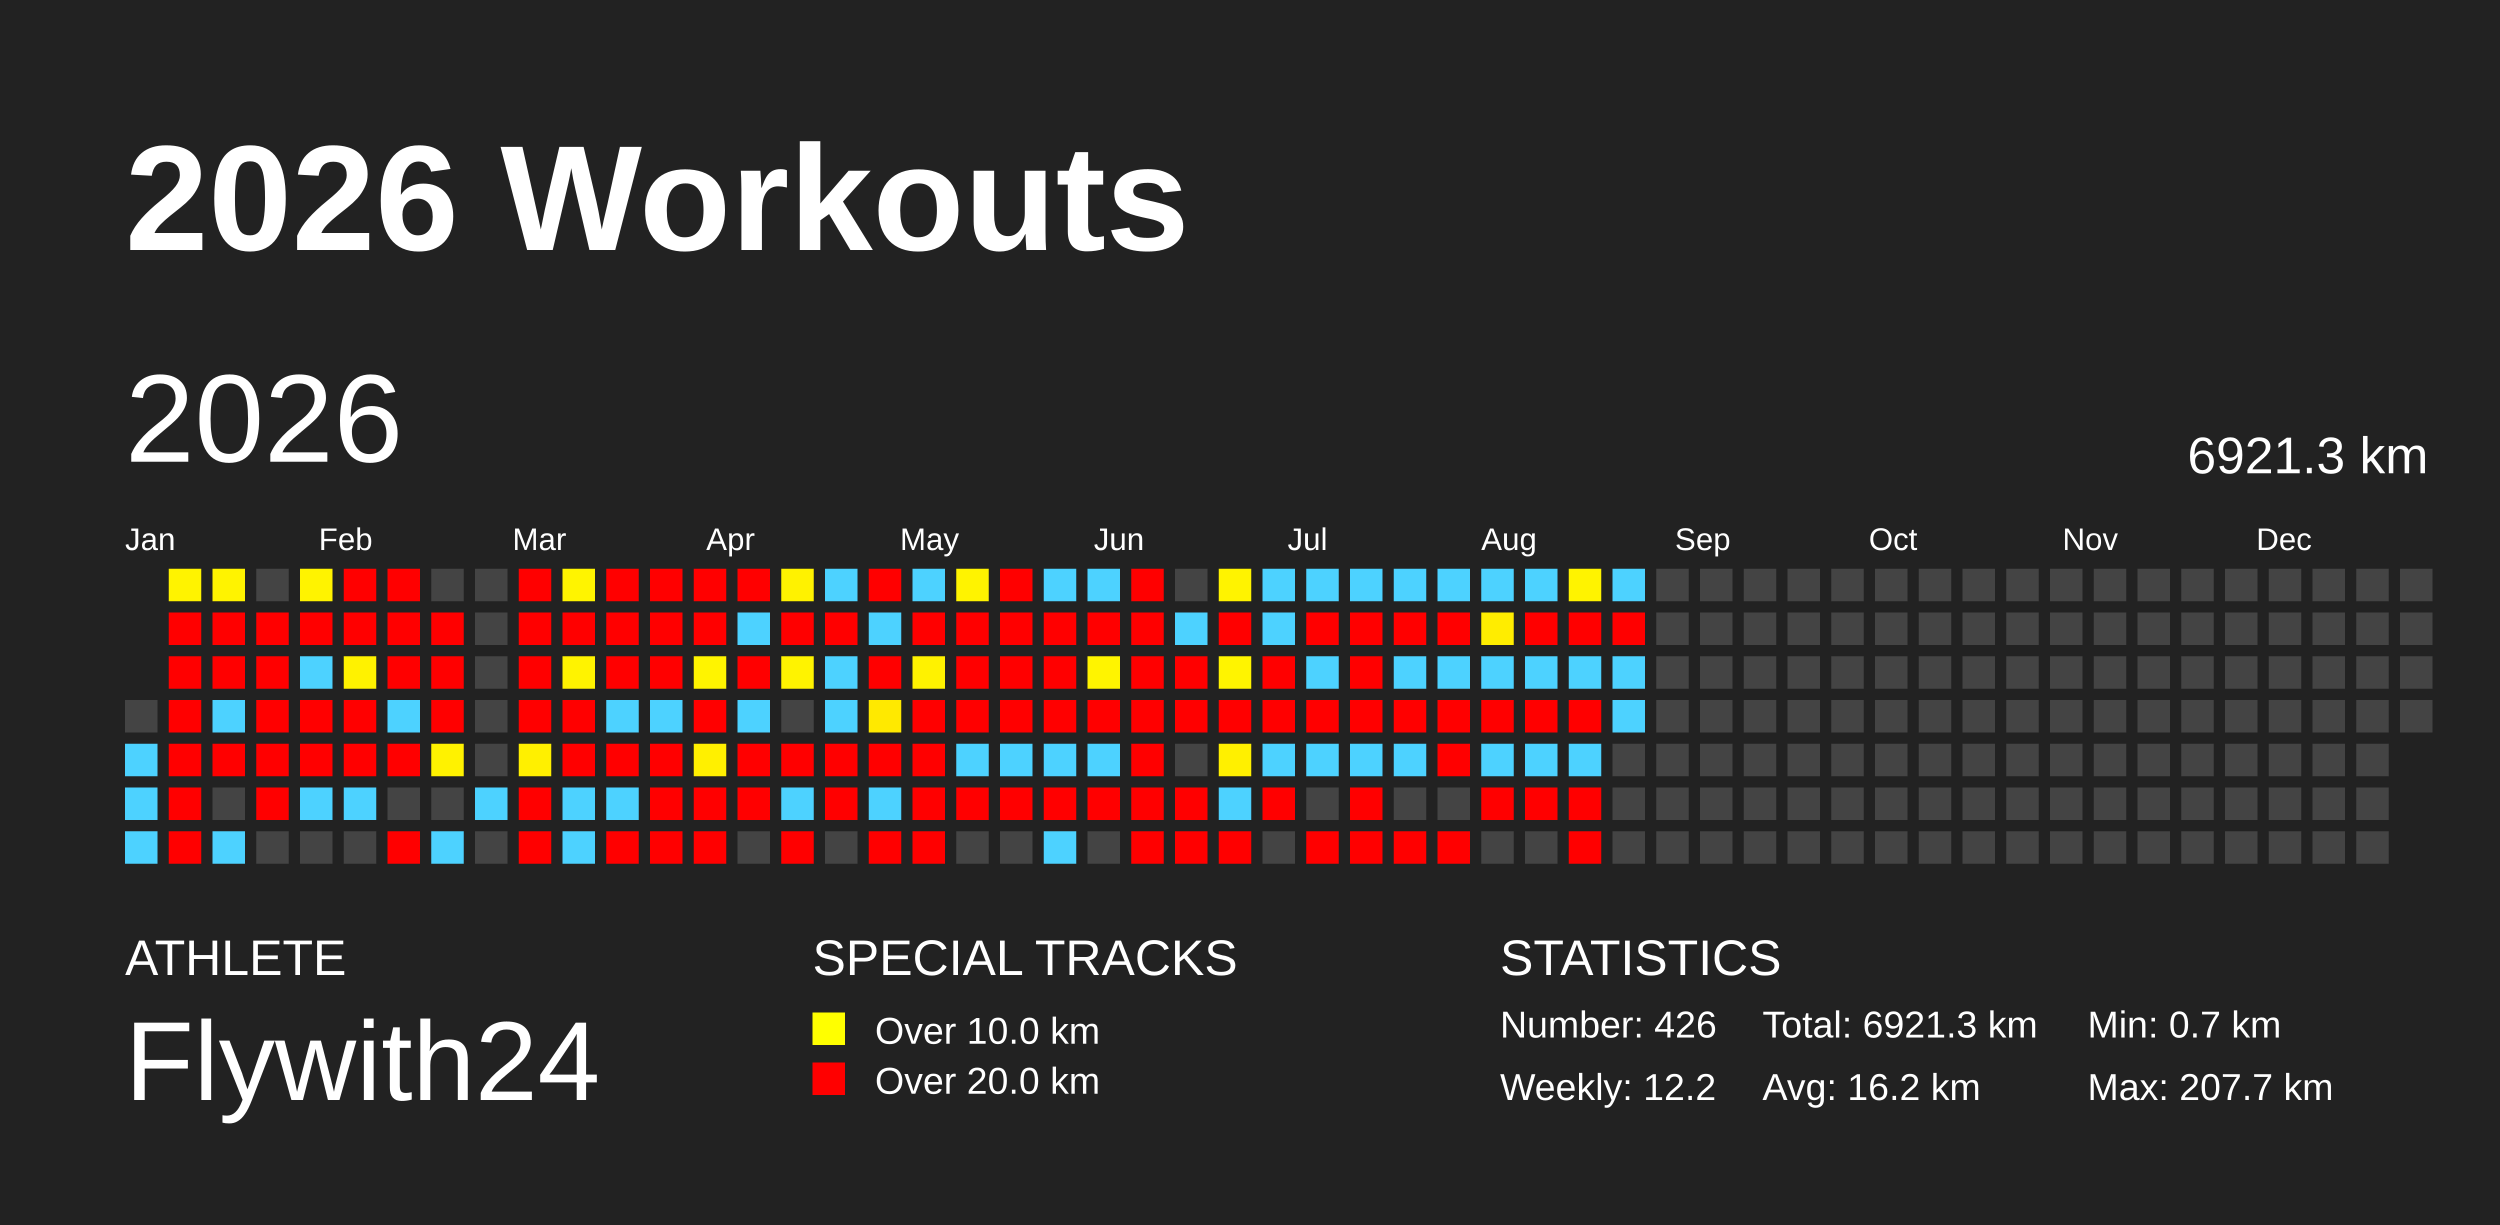
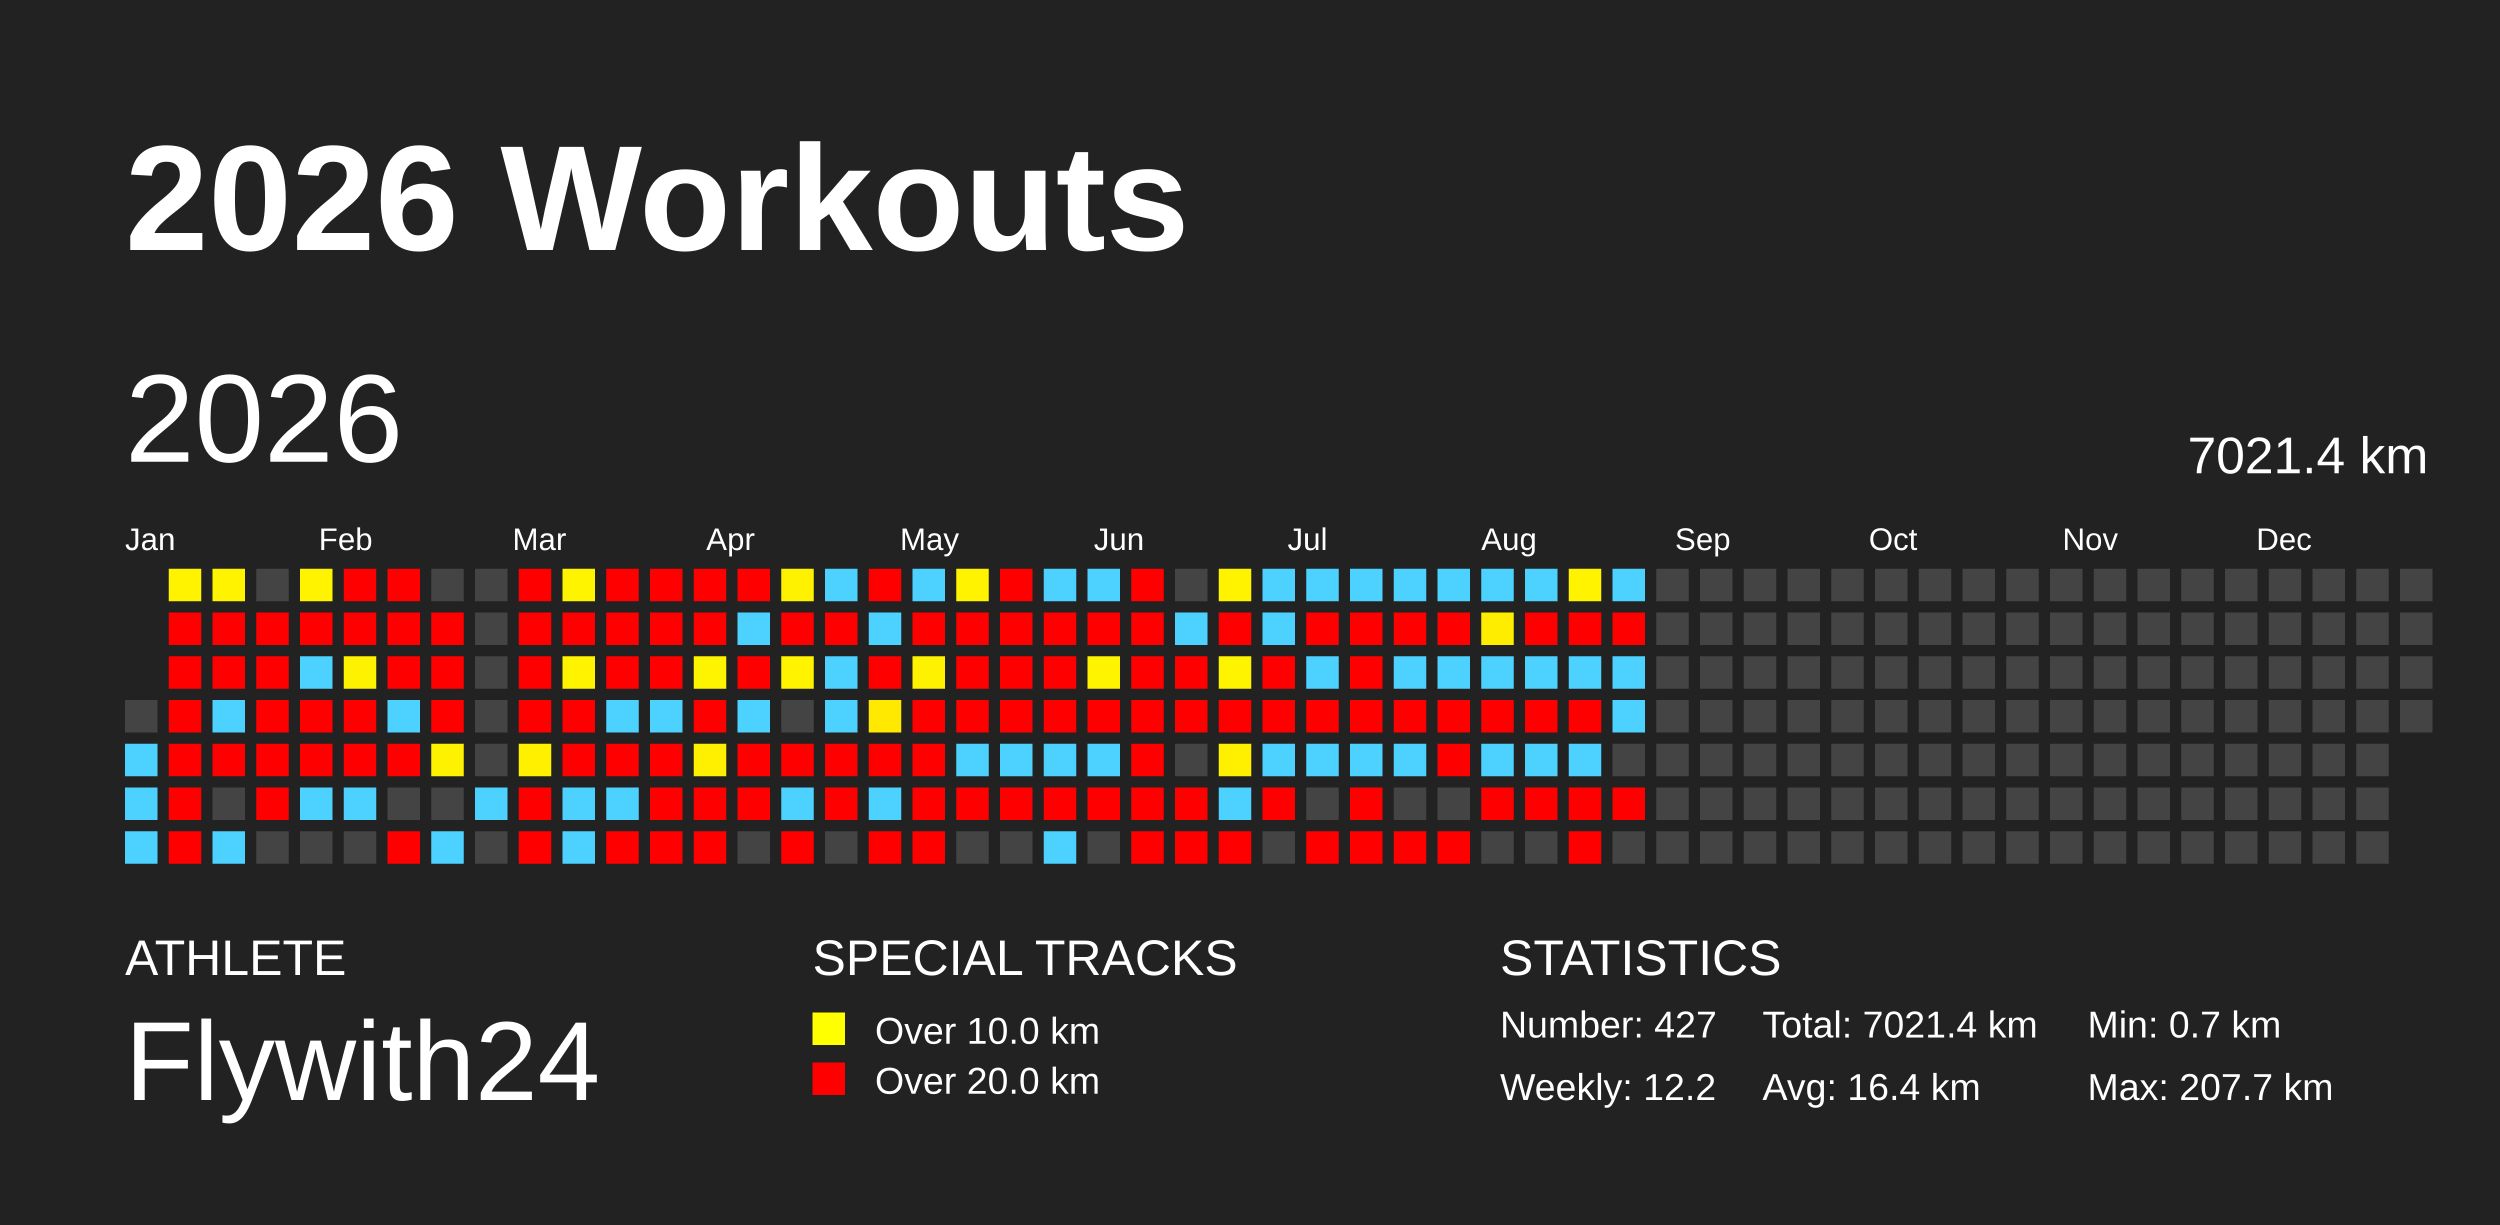
<svg xmlns="http://www.w3.org/2000/svg" baseProfile="full" height="98mm" version="1.1" viewBox="0,0,200,98" width="200mm">
  <defs />
  <rect fill="#222222" height="98" width="200" x="0" y="0" />
  <text fill="#FFFFFF" style="font-size:12px; font-family:Arial; font-weight:bold;" x="10" y="20">2026 Workouts</text>
  <text fill="#FFFFFF" style="font-size:4px; font-family:Arial" x="10" y="78">ATHLETE</text>
  <text fill="#FFFFFF" style="font-size:9px; font-family:Arial" x="10" y="88">Flywith24</text>
  <text fill="#FFFFFF" style="font-size:4px; font-family:Arial" x="65" y="78">SPECIAL TRACKS</text>
  <rect fill="yellow" height="2.6" width="2.6" x="65" y="81" />
  <text fill="#FFFFFF" style="font-size:3px; font-family:Arial" x="70" y="83.5">Over 10.0 km</text>
  <rect fill="red" height="2.6" width="2.6" x="65" y="85" />
  <text fill="#FFFFFF" style="font-size:3px; font-family:Arial" x="70" y="87.5">Over 20.0 km</text>
  <text fill="#FFFFFF" style="font-size:4px; font-family:Arial" x="120" y="78">STATISTICS</text>
-   <text fill="#FFFFFF" style="font-size:3px; font-family:Arial" x="120" y="83">Number: 426</text>
+   <text fill="#FFFFFF" style="font-size:3px; font-family:Arial" x="120" y="83">Number: 427</text>
  <text fill="#FFFFFF" style="font-size:3px; font-family:Arial" x="120" y="88">Weekly: 12.2</text>
-   <text fill="#FFFFFF" style="font-size:3px; font-family:Arial" x="141" y="83">Total: 6921.3 km</text>
-   <text fill="#FFFFFF" style="font-size:3px; font-family:Arial" x="141" y="88">Avg: 16.2 km</text>
+   <text fill="#FFFFFF" style="font-size:3px; font-family:Arial" x="141" y="83">Total: 7021.4 km</text>
+   <text fill="#FFFFFF" style="font-size:3px; font-family:Arial" x="141" y="88">Avg: 16.4 km</text>
  <text fill="#FFFFFF" style="font-size:3px; font-family:Arial" x="167" y="83">Min: 0.7 km</text>
  <text fill="#FFFFFF" style="font-size:3px; font-family:Arial" x="167" y="88">Max: 207.7 km</text>
  <text dominant-baseline="hanging" fill="#FFFFFF" style="font-size:10.0px; font-family:Arial;" x="10" y="30">2026</text>
-   <text dominant-baseline="hanging" fill="#FFFFFF" style="font-size:4.125px; font-family:Arial;" x="175" y="35">6921.3 km</text>
+   <text dominant-baseline="hanging" fill="#FFFFFF" style="font-size:4.125px; font-family:Arial;" x="175" y="35">7021.4 km</text>
  <text fill="#FFFFFF" style="font-size:2.5px; font-family:Arial" x="10.0" y="44">Jan</text>
  <text fill="#FFFFFF" style="font-size:2.5px; font-family:Arial" x="25.5" y="44">Feb</text>
  <text fill="#FFFFFF" style="font-size:2.5px; font-family:Arial" x="41.0" y="44">Mar</text>
  <text fill="#FFFFFF" style="font-size:2.5px; font-family:Arial" x="56.5" y="44">Apr</text>
  <text fill="#FFFFFF" style="font-size:2.5px; font-family:Arial" x="72.0" y="44">May</text>
  <text fill="#FFFFFF" style="font-size:2.5px; font-family:Arial" x="87.5" y="44">Jun</text>
  <text fill="#FFFFFF" style="font-size:2.5px; font-family:Arial" x="103.0" y="44">Jul</text>
  <text fill="#FFFFFF" style="font-size:2.5px; font-family:Arial" x="118.5" y="44">Aug</text>
  <text fill="#FFFFFF" style="font-size:2.5px; font-family:Arial" x="134.0" y="44">Sep</text>
  <text fill="#FFFFFF" style="font-size:2.5px; font-family:Arial" x="149.5" y="44">Oct</text>
  <text fill="#FFFFFF" style="font-size:2.5px; font-family:Arial" x="165.0" y="44">Nov</text>
  <text fill="#FFFFFF" style="font-size:2.5px; font-family:Arial" x="180.5" y="44">Dec</text>
  <rect fill="#444444" height="2.6" width="2.6" x="10.0" y="56.0" />
  <rect fill="#4dd2ff" height="2.6" width="2.6" x="10.0" y="59.5" />
  <rect fill="#4dd2ff" height="2.6" width="2.6" x="10.0" y="63.0" />
  <rect fill="#4dd2ff" height="2.6" width="2.6" x="10.0" y="66.5" />
  <rect fill="#fff300" height="2.6" width="2.6" x="13.5" y="45.5" />
  <rect fill="red" height="2.6" width="2.6" x="13.5" y="49.0" />
  <rect fill="red" height="2.6" width="2.6" x="13.5" y="52.5" />
  <rect fill="red" height="2.6" width="2.6" x="13.5" y="56.0" />
  <rect fill="red" height="2.6" width="2.6" x="13.5" y="59.5" />
  <rect fill="red" height="2.6" width="2.6" x="13.5" y="63.0" />
  <rect fill="red" height="2.6" width="2.6" x="13.5" y="66.5" />
  <rect fill="#fff300" height="2.6" width="2.6" x="17.0" y="45.5" />
  <rect fill="red" height="2.6" width="2.6" x="17.0" y="49.0" />
  <rect fill="red" height="2.6" width="2.6" x="17.0" y="52.5" />
  <rect fill="#4dd2ff" height="2.6" width="2.6" x="17.0" y="56.0" />
  <rect fill="red" height="2.6" width="2.6" x="17.0" y="59.5" />
  <rect fill="#444444" height="2.6" width="2.6" x="17.0" y="63.0" />
  <rect fill="#4dd2ff" height="2.6" width="2.6" x="17.0" y="66.5" />
  <rect fill="#444444" height="2.6" width="2.6" x="20.5" y="45.5" />
  <rect fill="red" height="2.6" width="2.6" x="20.5" y="49.0" />
  <rect fill="red" height="2.6" width="2.6" x="20.5" y="52.5" />
  <rect fill="red" height="2.6" width="2.6" x="20.5" y="56.0" />
  <rect fill="red" height="2.6" width="2.6" x="20.5" y="59.5" />
  <rect fill="red" height="2.6" width="2.6" x="20.5" y="63.0" />
  <rect fill="#444444" height="2.6" width="2.6" x="20.5" y="66.5" />
  <rect fill="#fff300" height="2.6" width="2.6" x="24.0" y="45.5" />
  <rect fill="red" height="2.6" width="2.6" x="24.0" y="49.0" />
  <rect fill="#4dd2ff" height="2.6" width="2.6" x="24.0" y="52.5" />
  <rect fill="red" height="2.6" width="2.6" x="24.0" y="56.0" />
  <rect fill="red" height="2.6" width="2.6" x="24.0" y="59.5" />
  <rect fill="#4dd2ff" height="2.6" width="2.6" x="24.0" y="63.0" />
  <rect fill="#444444" height="2.6" width="2.6" x="24.0" y="66.5" />
  <rect fill="red" height="2.6" width="2.6" x="27.5" y="45.5" />
  <rect fill="red" height="2.6" width="2.6" x="27.5" y="49.0" />
  <rect fill="#fff200" height="2.6" width="2.6" x="27.5" y="52.5" />
  <rect fill="red" height="2.6" width="2.6" x="27.5" y="56.0" />
  <rect fill="red" height="2.6" width="2.6" x="27.5" y="59.5" />
  <rect fill="#4dd2ff" height="2.6" width="2.6" x="27.5" y="63.0" />
  <rect fill="#444444" height="2.6" width="2.6" x="27.5" y="66.5" />
  <rect fill="red" height="2.6" width="2.6" x="31.0" y="45.5" />
  <rect fill="red" height="2.6" width="2.6" x="31.0" y="49.0" />
  <rect fill="red" height="2.6" width="2.6" x="31.0" y="52.5" />
  <rect fill="#4dd2ff" height="2.6" width="2.6" x="31.0" y="56.0" />
  <rect fill="red" height="2.6" width="2.6" x="31.0" y="59.5" />
  <rect fill="#444444" height="2.6" width="2.6" x="31.0" y="63.0" />
  <rect fill="red" height="2.6" width="2.6" x="31.0" y="66.5" />
  <rect fill="#444444" height="2.6" width="2.6" x="34.5" y="45.5" />
  <rect fill="red" height="2.6" width="2.6" x="34.5" y="49.0" />
  <rect fill="red" height="2.6" width="2.6" x="34.5" y="52.5" />
  <rect fill="red" height="2.6" width="2.6" x="34.5" y="56.0" />
  <rect fill="#fff200" height="2.6" width="2.6" x="34.5" y="59.5" />
  <rect fill="#444444" height="2.6" width="2.6" x="34.5" y="63.0" />
  <rect fill="#4dd2ff" height="2.6" width="2.6" x="34.5" y="66.5" />
  <rect fill="#444444" height="2.6" width="2.6" x="38.0" y="45.5" />
  <rect fill="#444444" height="2.6" width="2.6" x="38.0" y="49.0" />
  <rect fill="#444444" height="2.6" width="2.6" x="38.0" y="52.5" />
  <rect fill="#444444" height="2.6" width="2.6" x="38.0" y="56.0" />
  <rect fill="#444444" height="2.6" width="2.6" x="38.0" y="59.5" />
  <rect fill="#4dd2ff" height="2.6" width="2.6" x="38.0" y="63.0" />
  <rect fill="#444444" height="2.6" width="2.6" x="38.0" y="66.5" />
  <rect fill="red" height="2.6" width="2.6" x="41.5" y="45.5" />
  <rect fill="red" height="2.6" width="2.6" x="41.5" y="49.0" />
  <rect fill="red" height="2.6" width="2.6" x="41.5" y="52.5" />
  <rect fill="red" height="2.6" width="2.6" x="41.5" y="56.0" />
  <rect fill="#fff000" height="2.6" width="2.6" x="41.5" y="59.5" />
  <rect fill="red" height="2.6" width="2.6" x="41.5" y="63.0" />
  <rect fill="red" height="2.6" width="2.6" x="41.5" y="66.5" />
  <rect fill="#fff400" height="2.6" width="2.6" x="45.0" y="45.5" />
  <rect fill="red" height="2.6" width="2.6" x="45.0" y="49.0" />
  <rect fill="#fff300" height="2.6" width="2.6" x="45.0" y="52.5" />
  <rect fill="red" height="2.6" width="2.6" x="45.0" y="56.0" />
  <rect fill="red" height="2.6" width="2.6" x="45.0" y="59.5" />
  <rect fill="#4dd2ff" height="2.6" width="2.6" x="45.0" y="63.0" />
  <rect fill="#4dd2ff" height="2.6" width="2.6" x="45.0" y="66.5" />
  <rect fill="red" height="2.6" width="2.6" x="48.5" y="45.5" />
  <rect fill="red" height="2.6" width="2.6" x="48.5" y="49.0" />
  <rect fill="red" height="2.6" width="2.6" x="48.5" y="52.5" />
  <rect fill="#4dd2ff" height="2.6" width="2.6" x="48.5" y="56.0" />
  <rect fill="red" height="2.6" width="2.6" x="48.5" y="59.5" />
  <rect fill="#4dd2ff" height="2.6" width="2.6" x="48.5" y="63.0" />
  <rect fill="red" height="2.6" width="2.6" x="48.5" y="66.5" />
  <rect fill="red" height="2.6" width="2.6" x="52.0" y="45.5" />
  <rect fill="red" height="2.6" width="2.6" x="52.0" y="49.0" />
  <rect fill="red" height="2.6" width="2.6" x="52.0" y="52.5" />
  <rect fill="#4dd2ff" height="2.6" width="2.6" x="52.0" y="56.0" />
  <rect fill="red" height="2.6" width="2.6" x="52.0" y="59.5" />
  <rect fill="red" height="2.6" width="2.6" x="52.0" y="63.0" />
  <rect fill="red" height="2.6" width="2.6" x="52.0" y="66.5" />
  <rect fill="red" height="2.6" width="2.6" x="55.5" y="45.5" />
  <rect fill="red" height="2.6" width="2.6" x="55.5" y="49.0" />
  <rect fill="#fff400" height="2.6" width="2.6" x="55.5" y="52.5" />
  <rect fill="red" height="2.6" width="2.6" x="55.5" y="56.0" />
  <rect fill="#fff000" height="2.6" width="2.6" x="55.5" y="59.5" />
  <rect fill="red" height="2.6" width="2.6" x="55.5" y="63.0" />
  <rect fill="red" height="2.6" width="2.6" x="55.5" y="66.5" />
  <rect fill="red" height="2.6" width="2.6" x="59.0" y="45.5" />
  <rect fill="#4dd2ff" height="2.6" width="2.6" x="59.0" y="49.0" />
  <rect fill="red" height="2.6" width="2.6" x="59.0" y="52.5" />
  <rect fill="#4dd2ff" height="2.6" width="2.6" x="59.0" y="56.0" />
  <rect fill="red" height="2.6" width="2.6" x="59.0" y="59.5" />
  <rect fill="red" height="2.6" width="2.6" x="59.0" y="63.0" />
  <rect fill="#444444" height="2.6" width="2.6" x="59.0" y="66.5" />
  <rect fill="#fff200" height="2.6" width="2.6" x="62.5" y="45.5" />
  <rect fill="red" height="2.6" width="2.6" x="62.5" y="49.0" />
  <rect fill="#fff300" height="2.6" width="2.6" x="62.5" y="52.5" />
  <rect fill="#444444" height="2.6" width="2.6" x="62.5" y="56.0" />
  <rect fill="red" height="2.6" width="2.6" x="62.5" y="59.5" />
  <rect fill="#4dd2ff" height="2.6" width="2.6" x="62.5" y="63.0" />
  <rect fill="red" height="2.6" width="2.6" x="62.5" y="66.5" />
  <rect fill="#4dd2ff" height="2.6" width="2.6" x="66.0" y="45.5" />
  <rect fill="red" height="2.6" width="2.6" x="66.0" y="49.0" />
  <rect fill="#4dd2ff" height="2.6" width="2.6" x="66.0" y="52.5" />
  <rect fill="#4dd2ff" height="2.6" width="2.6" x="66.0" y="56.0" />
  <rect fill="red" height="2.6" width="2.6" x="66.0" y="59.5" />
  <rect fill="red" height="2.6" width="2.6" x="66.0" y="63.0" />
  <rect fill="#444444" height="2.6" width="2.6" x="66.0" y="66.5" />
  <rect fill="red" height="2.6" width="2.6" x="69.5" y="45.5" />
  <rect fill="#4dd2ff" height="2.6" width="2.6" x="69.5" y="49.0" />
  <rect fill="red" height="2.6" width="2.6" x="69.5" y="52.5" />
  <rect fill="#ffe900" height="2.6" width="2.6" x="69.5" y="56.0" />
  <rect fill="red" height="2.6" width="2.6" x="69.5" y="59.5" />
  <rect fill="#4dd2ff" height="2.6" width="2.6" x="69.5" y="63.0" />
  <rect fill="red" height="2.6" width="2.6" x="69.5" y="66.5" />
  <rect fill="#4dd2ff" height="2.6" width="2.6" x="73.0" y="45.5" />
  <rect fill="red" height="2.6" width="2.6" x="73.0" y="49.0" />
  <rect fill="#fff200" height="2.6" width="2.6" x="73.0" y="52.5" />
  <rect fill="red" height="2.6" width="2.6" x="73.0" y="56.0" />
  <rect fill="red" height="2.6" width="2.6" x="73.0" y="59.5" />
  <rect fill="red" height="2.6" width="2.6" x="73.0" y="63.0" />
  <rect fill="red" height="2.6" width="2.6" x="73.0" y="66.5" />
  <rect fill="#fff300" height="2.6" width="2.6" x="76.5" y="45.5" />
  <rect fill="red" height="2.6" width="2.6" x="76.5" y="49.0" />
  <rect fill="red" height="2.6" width="2.6" x="76.5" y="52.5" />
  <rect fill="red" height="2.6" width="2.6" x="76.5" y="56.0" />
  <rect fill="#4dd2ff" height="2.6" width="2.6" x="76.5" y="59.5" />
  <rect fill="red" height="2.6" width="2.6" x="76.5" y="63.0" />
  <rect fill="#444444" height="2.6" width="2.6" x="76.5" y="66.5" />
  <rect fill="red" height="2.6" width="2.6" x="80.0" y="45.5" />
  <rect fill="red" height="2.6" width="2.6" x="80.0" y="49.0" />
  <rect fill="red" height="2.6" width="2.6" x="80.0" y="52.5" />
  <rect fill="red" height="2.6" width="2.6" x="80.0" y="56.0" />
  <rect fill="#4dd2ff" height="2.6" width="2.6" x="80.0" y="59.5" />
  <rect fill="red" height="2.6" width="2.6" x="80.0" y="63.0" />
  <rect fill="#444444" height="2.6" width="2.6" x="80.0" y="66.5" />
  <rect fill="#4dd2ff" height="2.6" width="2.6" x="83.5" y="45.5" />
  <rect fill="red" height="2.6" width="2.6" x="83.5" y="49.0" />
  <rect fill="red" height="2.6" width="2.6" x="83.5" y="52.5" />
  <rect fill="red" height="2.6" width="2.6" x="83.5" y="56.0" />
  <rect fill="#4dd2ff" height="2.6" width="2.6" x="83.5" y="59.5" />
  <rect fill="red" height="2.6" width="2.6" x="83.5" y="63.0" />
  <rect fill="#4dd2ff" height="2.6" width="2.6" x="83.5" y="66.5" />
  <rect fill="#4dd2ff" height="2.6" width="2.6" x="87.0" y="45.5" />
  <rect fill="red" height="2.6" width="2.6" x="87.0" y="49.0" />
  <rect fill="#fff400" height="2.6" width="2.6" x="87.0" y="52.5" />
  <rect fill="red" height="2.6" width="2.6" x="87.0" y="56.0" />
  <rect fill="#4dd2ff" height="2.6" width="2.6" x="87.0" y="59.5" />
  <rect fill="red" height="2.6" width="2.6" x="87.0" y="63.0" />
  <rect fill="#444444" height="2.6" width="2.6" x="87.0" y="66.5" />
  <rect fill="red" height="2.6" width="2.6" x="90.5" y="45.5" />
  <rect fill="red" height="2.6" width="2.6" x="90.5" y="49.0" />
  <rect fill="red" height="2.6" width="2.6" x="90.5" y="52.5" />
  <rect fill="red" height="2.6" width="2.6" x="90.5" y="56.0" />
  <rect fill="red" height="2.6" width="2.6" x="90.5" y="59.5" />
  <rect fill="red" height="2.6" width="2.6" x="90.5" y="63.0" />
  <rect fill="red" height="2.6" width="2.6" x="90.5" y="66.5" />
  <rect fill="#444444" height="2.6" width="2.6" x="94.0" y="45.5" />
  <rect fill="#4dd2ff" height="2.6" width="2.6" x="94.0" y="49.0" />
  <rect fill="red" height="2.6" width="2.6" x="94.0" y="52.5" />
  <rect fill="red" height="2.6" width="2.6" x="94.0" y="56.0" />
  <rect fill="#444444" height="2.6" width="2.6" x="94.0" y="59.5" />
  <rect fill="red" height="2.6" width="2.6" x="94.0" y="63.0" />
  <rect fill="red" height="2.6" width="2.6" x="94.0" y="66.5" />
  <rect fill="#fff300" height="2.6" width="2.6" x="97.5" y="45.5" />
  <rect fill="red" height="2.6" width="2.6" x="97.5" y="49.0" />
  <rect fill="#fff400" height="2.6" width="2.6" x="97.5" y="52.5" />
  <rect fill="red" height="2.6" width="2.6" x="97.5" y="56.0" />
  <rect fill="#fff000" height="2.6" width="2.6" x="97.5" y="59.5" />
  <rect fill="#4dd2ff" height="2.6" width="2.6" x="97.5" y="63.0" />
  <rect fill="red" height="2.6" width="2.6" x="97.5" y="66.5" />
  <rect fill="#4dd2ff" height="2.6" width="2.6" x="101.0" y="45.5" />
  <rect fill="#4dd2ff" height="2.6" width="2.6" x="101.0" y="49.0" />
  <rect fill="red" height="2.6" width="2.6" x="101.0" y="52.5" />
  <rect fill="red" height="2.6" width="2.6" x="101.0" y="56.0" />
  <rect fill="#4dd2ff" height="2.6" width="2.6" x="101.0" y="59.5" />
  <rect fill="red" height="2.6" width="2.6" x="101.0" y="63.0" />
  <rect fill="#444444" height="2.6" width="2.6" x="101.0" y="66.5" />
  <rect fill="#4dd2ff" height="2.6" width="2.6" x="104.5" y="45.5" />
  <rect fill="red" height="2.6" width="2.6" x="104.5" y="49.0" />
  <rect fill="#4dd2ff" height="2.6" width="2.6" x="104.5" y="52.5" />
  <rect fill="red" height="2.6" width="2.6" x="104.5" y="56.0" />
  <rect fill="#4dd2ff" height="2.6" width="2.6" x="104.5" y="59.5" />
  <rect fill="#444444" height="2.6" width="2.6" x="104.5" y="63.0" />
  <rect fill="red" height="2.6" width="2.6" x="104.5" y="66.5" />
  <rect fill="#4dd2ff" height="2.6" width="2.6" x="108.0" y="45.5" />
  <rect fill="red" height="2.6" width="2.6" x="108.0" y="49.0" />
  <rect fill="red" height="2.6" width="2.6" x="108.0" y="52.5" />
  <rect fill="red" height="2.6" width="2.6" x="108.0" y="56.0" />
  <rect fill="#4dd2ff" height="2.6" width="2.6" x="108.0" y="59.5" />
  <rect fill="red" height="2.6" width="2.6" x="108.0" y="63.0" />
  <rect fill="red" height="2.6" width="2.6" x="108.0" y="66.5" />
  <rect fill="#4dd2ff" height="2.6" width="2.6" x="111.5" y="45.5" />
  <rect fill="red" height="2.6" width="2.6" x="111.5" y="49.0" />
  <rect fill="#4dd2ff" height="2.6" width="2.6" x="111.5" y="52.5" />
  <rect fill="red" height="2.6" width="2.6" x="111.5" y="56.0" />
  <rect fill="#4dd2ff" height="2.6" width="2.6" x="111.5" y="59.5" />
  <rect fill="#444444" height="2.6" width="2.6" x="111.5" y="63.0" />
  <rect fill="red" height="2.6" width="2.6" x="111.5" y="66.5" />
  <rect fill="#4dd2ff" height="2.6" width="2.6" x="115.0" y="45.5" />
  <rect fill="red" height="2.6" width="2.6" x="115.0" y="49.0" />
  <rect fill="#4dd2ff" height="2.6" width="2.6" x="115.0" y="52.5" />
  <rect fill="red" height="2.6" width="2.6" x="115.0" y="56.0" />
  <rect fill="red" height="2.6" width="2.6" x="115.0" y="59.5" />
  <rect fill="#444444" height="2.6" width="2.6" x="115.0" y="63.0" />
  <rect fill="red" height="2.6" width="2.6" x="115.0" y="66.5" />
  <rect fill="#4dd2ff" height="2.6" width="2.6" x="118.5" y="45.5" />
  <rect fill="#ffed00" height="2.6" width="2.6" x="118.5" y="49.0" />
  <rect fill="#4dd2ff" height="2.6" width="2.6" x="118.5" y="52.5" />
  <rect fill="red" height="2.6" width="2.6" x="118.5" y="56.0" />
  <rect fill="#4dd2ff" height="2.6" width="2.6" x="118.5" y="59.5" />
  <rect fill="red" height="2.6" width="2.6" x="118.5" y="63.0" />
  <rect fill="#444444" height="2.6" width="2.6" x="118.5" y="66.5" />
  <rect fill="#4dd2ff" height="2.6" width="2.6" x="122.0" y="45.5" />
  <rect fill="red" height="2.6" width="2.6" x="122.0" y="49.0" />
  <rect fill="#4dd2ff" height="2.6" width="2.6" x="122.0" y="52.5" />
  <rect fill="red" height="2.6" width="2.6" x="122.0" y="56.0" />
  <rect fill="#4dd2ff" height="2.6" width="2.6" x="122.0" y="59.5" />
  <rect fill="red" height="2.6" width="2.6" x="122.0" y="63.0" />
  <rect fill="#444444" height="2.6" width="2.6" x="122.0" y="66.5" />
  <rect fill="#fff300" height="2.6" width="2.6" x="125.5" y="45.5" />
  <rect fill="red" height="2.6" width="2.6" x="125.5" y="49.0" />
  <rect fill="#4dd2ff" height="2.6" width="2.6" x="125.5" y="52.5" />
  <rect fill="red" height="2.6" width="2.6" x="125.5" y="56.0" />
  <rect fill="#4dd2ff" height="2.6" width="2.6" x="125.5" y="59.5" />
  <rect fill="red" height="2.6" width="2.6" x="125.5" y="63.0" />
  <rect fill="red" height="2.6" width="2.6" x="125.5" y="66.5" />
  <rect fill="#4dd2ff" height="2.6" width="2.6" x="129.0" y="45.5" />
  <rect fill="red" height="2.6" width="2.6" x="129.0" y="49.0" />
  <rect fill="#4dd2ff" height="2.6" width="2.6" x="129.0" y="52.5" />
  <rect fill="#4dd2ff" height="2.6" width="2.6" x="129.0" y="56.0" />
  <rect fill="#444444" height="2.6" width="2.6" x="129.0" y="59.5" />
-   <rect fill="#444444" height="2.6" width="2.6" x="129.0" y="63.0" />
+   <rect fill="red" height="2.6" width="2.6" x="129.0" y="63.0" />
  <rect fill="#444444" height="2.6" width="2.6" x="129.0" y="66.5" />
  <rect fill="#444444" height="2.6" width="2.6" x="132.5" y="45.5" />
  <rect fill="#444444" height="2.6" width="2.6" x="132.5" y="49.0" />
  <rect fill="#444444" height="2.6" width="2.6" x="132.5" y="52.5" />
  <rect fill="#444444" height="2.6" width="2.6" x="132.5" y="56.0" />
  <rect fill="#444444" height="2.6" width="2.6" x="132.5" y="59.5" />
  <rect fill="#444444" height="2.6" width="2.6" x="132.5" y="63.0" />
  <rect fill="#444444" height="2.6" width="2.6" x="132.5" y="66.5" />
  <rect fill="#444444" height="2.6" width="2.6" x="136.0" y="45.5" />
  <rect fill="#444444" height="2.6" width="2.6" x="136.0" y="49.0" />
  <rect fill="#444444" height="2.6" width="2.6" x="136.0" y="52.5" />
  <rect fill="#444444" height="2.6" width="2.6" x="136.0" y="56.0" />
  <rect fill="#444444" height="2.6" width="2.6" x="136.0" y="59.5" />
  <rect fill="#444444" height="2.6" width="2.6" x="136.0" y="63.0" />
  <rect fill="#444444" height="2.6" width="2.6" x="136.0" y="66.5" />
  <rect fill="#444444" height="2.6" width="2.6" x="139.5" y="45.5" />
  <rect fill="#444444" height="2.6" width="2.6" x="139.5" y="49.0" />
  <rect fill="#444444" height="2.6" width="2.6" x="139.5" y="52.5" />
  <rect fill="#444444" height="2.6" width="2.6" x="139.5" y="56.0" />
  <rect fill="#444444" height="2.6" width="2.6" x="139.5" y="59.5" />
  <rect fill="#444444" height="2.6" width="2.6" x="139.5" y="63.0" />
  <rect fill="#444444" height="2.6" width="2.6" x="139.5" y="66.5" />
  <rect fill="#444444" height="2.6" width="2.6" x="143.0" y="45.5" />
  <rect fill="#444444" height="2.6" width="2.6" x="143.0" y="49.0" />
  <rect fill="#444444" height="2.6" width="2.6" x="143.0" y="52.5" />
  <rect fill="#444444" height="2.6" width="2.6" x="143.0" y="56.0" />
  <rect fill="#444444" height="2.6" width="2.6" x="143.0" y="59.5" />
  <rect fill="#444444" height="2.6" width="2.6" x="143.0" y="63.0" />
  <rect fill="#444444" height="2.6" width="2.6" x="143.0" y="66.5" />
  <rect fill="#444444" height="2.6" width="2.6" x="146.5" y="45.5" />
  <rect fill="#444444" height="2.6" width="2.6" x="146.5" y="49.0" />
  <rect fill="#444444" height="2.6" width="2.6" x="146.5" y="52.5" />
  <rect fill="#444444" height="2.6" width="2.6" x="146.5" y="56.0" />
  <rect fill="#444444" height="2.6" width="2.6" x="146.5" y="59.5" />
  <rect fill="#444444" height="2.6" width="2.6" x="146.5" y="63.0" />
  <rect fill="#444444" height="2.6" width="2.6" x="146.5" y="66.5" />
  <rect fill="#444444" height="2.6" width="2.6" x="150.0" y="45.5" />
  <rect fill="#444444" height="2.6" width="2.6" x="150.0" y="49.0" />
  <rect fill="#444444" height="2.6" width="2.6" x="150.0" y="52.5" />
  <rect fill="#444444" height="2.6" width="2.6" x="150.0" y="56.0" />
  <rect fill="#444444" height="2.6" width="2.6" x="150.0" y="59.5" />
  <rect fill="#444444" height="2.6" width="2.6" x="150.0" y="63.0" />
  <rect fill="#444444" height="2.6" width="2.6" x="150.0" y="66.5" />
  <rect fill="#444444" height="2.6" width="2.6" x="153.5" y="45.5" />
  <rect fill="#444444" height="2.6" width="2.6" x="153.5" y="49.0" />
  <rect fill="#444444" height="2.6" width="2.6" x="153.5" y="52.5" />
  <rect fill="#444444" height="2.6" width="2.6" x="153.5" y="56.0" />
  <rect fill="#444444" height="2.6" width="2.6" x="153.5" y="59.5" />
  <rect fill="#444444" height="2.6" width="2.6" x="153.5" y="63.0" />
  <rect fill="#444444" height="2.6" width="2.6" x="153.5" y="66.5" />
  <rect fill="#444444" height="2.6" width="2.6" x="157.0" y="45.5" />
  <rect fill="#444444" height="2.6" width="2.6" x="157.0" y="49.0" />
  <rect fill="#444444" height="2.6" width="2.6" x="157.0" y="52.5" />
  <rect fill="#444444" height="2.6" width="2.6" x="157.0" y="56.0" />
  <rect fill="#444444" height="2.6" width="2.6" x="157.0" y="59.5" />
  <rect fill="#444444" height="2.6" width="2.6" x="157.0" y="63.0" />
  <rect fill="#444444" height="2.6" width="2.6" x="157.0" y="66.5" />
  <rect fill="#444444" height="2.6" width="2.6" x="160.5" y="45.5" />
  <rect fill="#444444" height="2.6" width="2.6" x="160.5" y="49.0" />
  <rect fill="#444444" height="2.6" width="2.6" x="160.5" y="52.5" />
  <rect fill="#444444" height="2.6" width="2.6" x="160.5" y="56.0" />
  <rect fill="#444444" height="2.6" width="2.6" x="160.5" y="59.5" />
  <rect fill="#444444" height="2.6" width="2.6" x="160.5" y="63.0" />
  <rect fill="#444444" height="2.6" width="2.6" x="160.5" y="66.5" />
  <rect fill="#444444" height="2.6" width="2.6" x="164.0" y="45.5" />
  <rect fill="#444444" height="2.6" width="2.6" x="164.0" y="49.0" />
  <rect fill="#444444" height="2.6" width="2.6" x="164.0" y="52.5" />
  <rect fill="#444444" height="2.6" width="2.6" x="164.0" y="56.0" />
  <rect fill="#444444" height="2.6" width="2.6" x="164.0" y="59.5" />
  <rect fill="#444444" height="2.6" width="2.6" x="164.0" y="63.0" />
  <rect fill="#444444" height="2.6" width="2.6" x="164.0" y="66.5" />
  <rect fill="#444444" height="2.6" width="2.6" x="167.5" y="45.5" />
  <rect fill="#444444" height="2.6" width="2.6" x="167.5" y="49.0" />
  <rect fill="#444444" height="2.6" width="2.6" x="167.5" y="52.5" />
  <rect fill="#444444" height="2.6" width="2.6" x="167.5" y="56.0" />
  <rect fill="#444444" height="2.6" width="2.6" x="167.5" y="59.5" />
  <rect fill="#444444" height="2.6" width="2.6" x="167.5" y="63.0" />
  <rect fill="#444444" height="2.6" width="2.6" x="167.5" y="66.5" />
  <rect fill="#444444" height="2.6" width="2.6" x="171.0" y="45.5" />
  <rect fill="#444444" height="2.6" width="2.6" x="171.0" y="49.0" />
  <rect fill="#444444" height="2.6" width="2.6" x="171.0" y="52.5" />
  <rect fill="#444444" height="2.6" width="2.6" x="171.0" y="56.0" />
  <rect fill="#444444" height="2.6" width="2.6" x="171.0" y="59.5" />
  <rect fill="#444444" height="2.6" width="2.6" x="171.0" y="63.0" />
  <rect fill="#444444" height="2.6" width="2.6" x="171.0" y="66.5" />
  <rect fill="#444444" height="2.6" width="2.6" x="174.5" y="45.5" />
  <rect fill="#444444" height="2.6" width="2.6" x="174.5" y="49.0" />
  <rect fill="#444444" height="2.6" width="2.6" x="174.5" y="52.5" />
  <rect fill="#444444" height="2.6" width="2.6" x="174.5" y="56.0" />
  <rect fill="#444444" height="2.6" width="2.6" x="174.5" y="59.5" />
  <rect fill="#444444" height="2.6" width="2.6" x="174.5" y="63.0" />
  <rect fill="#444444" height="2.6" width="2.6" x="174.5" y="66.5" />
  <rect fill="#444444" height="2.6" width="2.6" x="178.0" y="45.5" />
  <rect fill="#444444" height="2.6" width="2.6" x="178.0" y="49.0" />
  <rect fill="#444444" height="2.6" width="2.6" x="178.0" y="52.5" />
  <rect fill="#444444" height="2.6" width="2.6" x="178.0" y="56.0" />
  <rect fill="#444444" height="2.6" width="2.6" x="178.0" y="59.5" />
  <rect fill="#444444" height="2.6" width="2.6" x="178.0" y="63.0" />
  <rect fill="#444444" height="2.6" width="2.6" x="178.0" y="66.5" />
  <rect fill="#444444" height="2.6" width="2.6" x="181.5" y="45.5" />
  <rect fill="#444444" height="2.6" width="2.6" x="181.5" y="49.0" />
  <rect fill="#444444" height="2.6" width="2.6" x="181.5" y="52.5" />
  <rect fill="#444444" height="2.6" width="2.6" x="181.5" y="56.0" />
  <rect fill="#444444" height="2.6" width="2.6" x="181.5" y="59.5" />
  <rect fill="#444444" height="2.6" width="2.6" x="181.5" y="63.0" />
  <rect fill="#444444" height="2.6" width="2.6" x="181.5" y="66.5" />
  <rect fill="#444444" height="2.6" width="2.6" x="185.0" y="45.5" />
  <rect fill="#444444" height="2.6" width="2.6" x="185.0" y="49.0" />
  <rect fill="#444444" height="2.6" width="2.6" x="185.0" y="52.5" />
  <rect fill="#444444" height="2.6" width="2.6" x="185.0" y="56.0" />
  <rect fill="#444444" height="2.6" width="2.6" x="185.0" y="59.5" />
  <rect fill="#444444" height="2.6" width="2.6" x="185.0" y="63.0" />
  <rect fill="#444444" height="2.6" width="2.6" x="185.0" y="66.5" />
  <rect fill="#444444" height="2.6" width="2.6" x="188.5" y="45.5" />
  <rect fill="#444444" height="2.6" width="2.6" x="188.5" y="49.0" />
  <rect fill="#444444" height="2.6" width="2.6" x="188.5" y="52.5" />
  <rect fill="#444444" height="2.6" width="2.6" x="188.5" y="56.0" />
  <rect fill="#444444" height="2.6" width="2.6" x="188.5" y="59.5" />
  <rect fill="#444444" height="2.6" width="2.6" x="188.5" y="63.0" />
  <rect fill="#444444" height="2.6" width="2.6" x="188.5" y="66.5" />
  <rect fill="#444444" height="2.6" width="2.6" x="192.0" y="45.5" />
  <rect fill="#444444" height="2.6" width="2.6" x="192.0" y="49.0" />
  <rect fill="#444444" height="2.6" width="2.6" x="192.0" y="52.5" />
  <rect fill="#444444" height="2.6" width="2.6" x="192.0" y="56.0" />
</svg>
